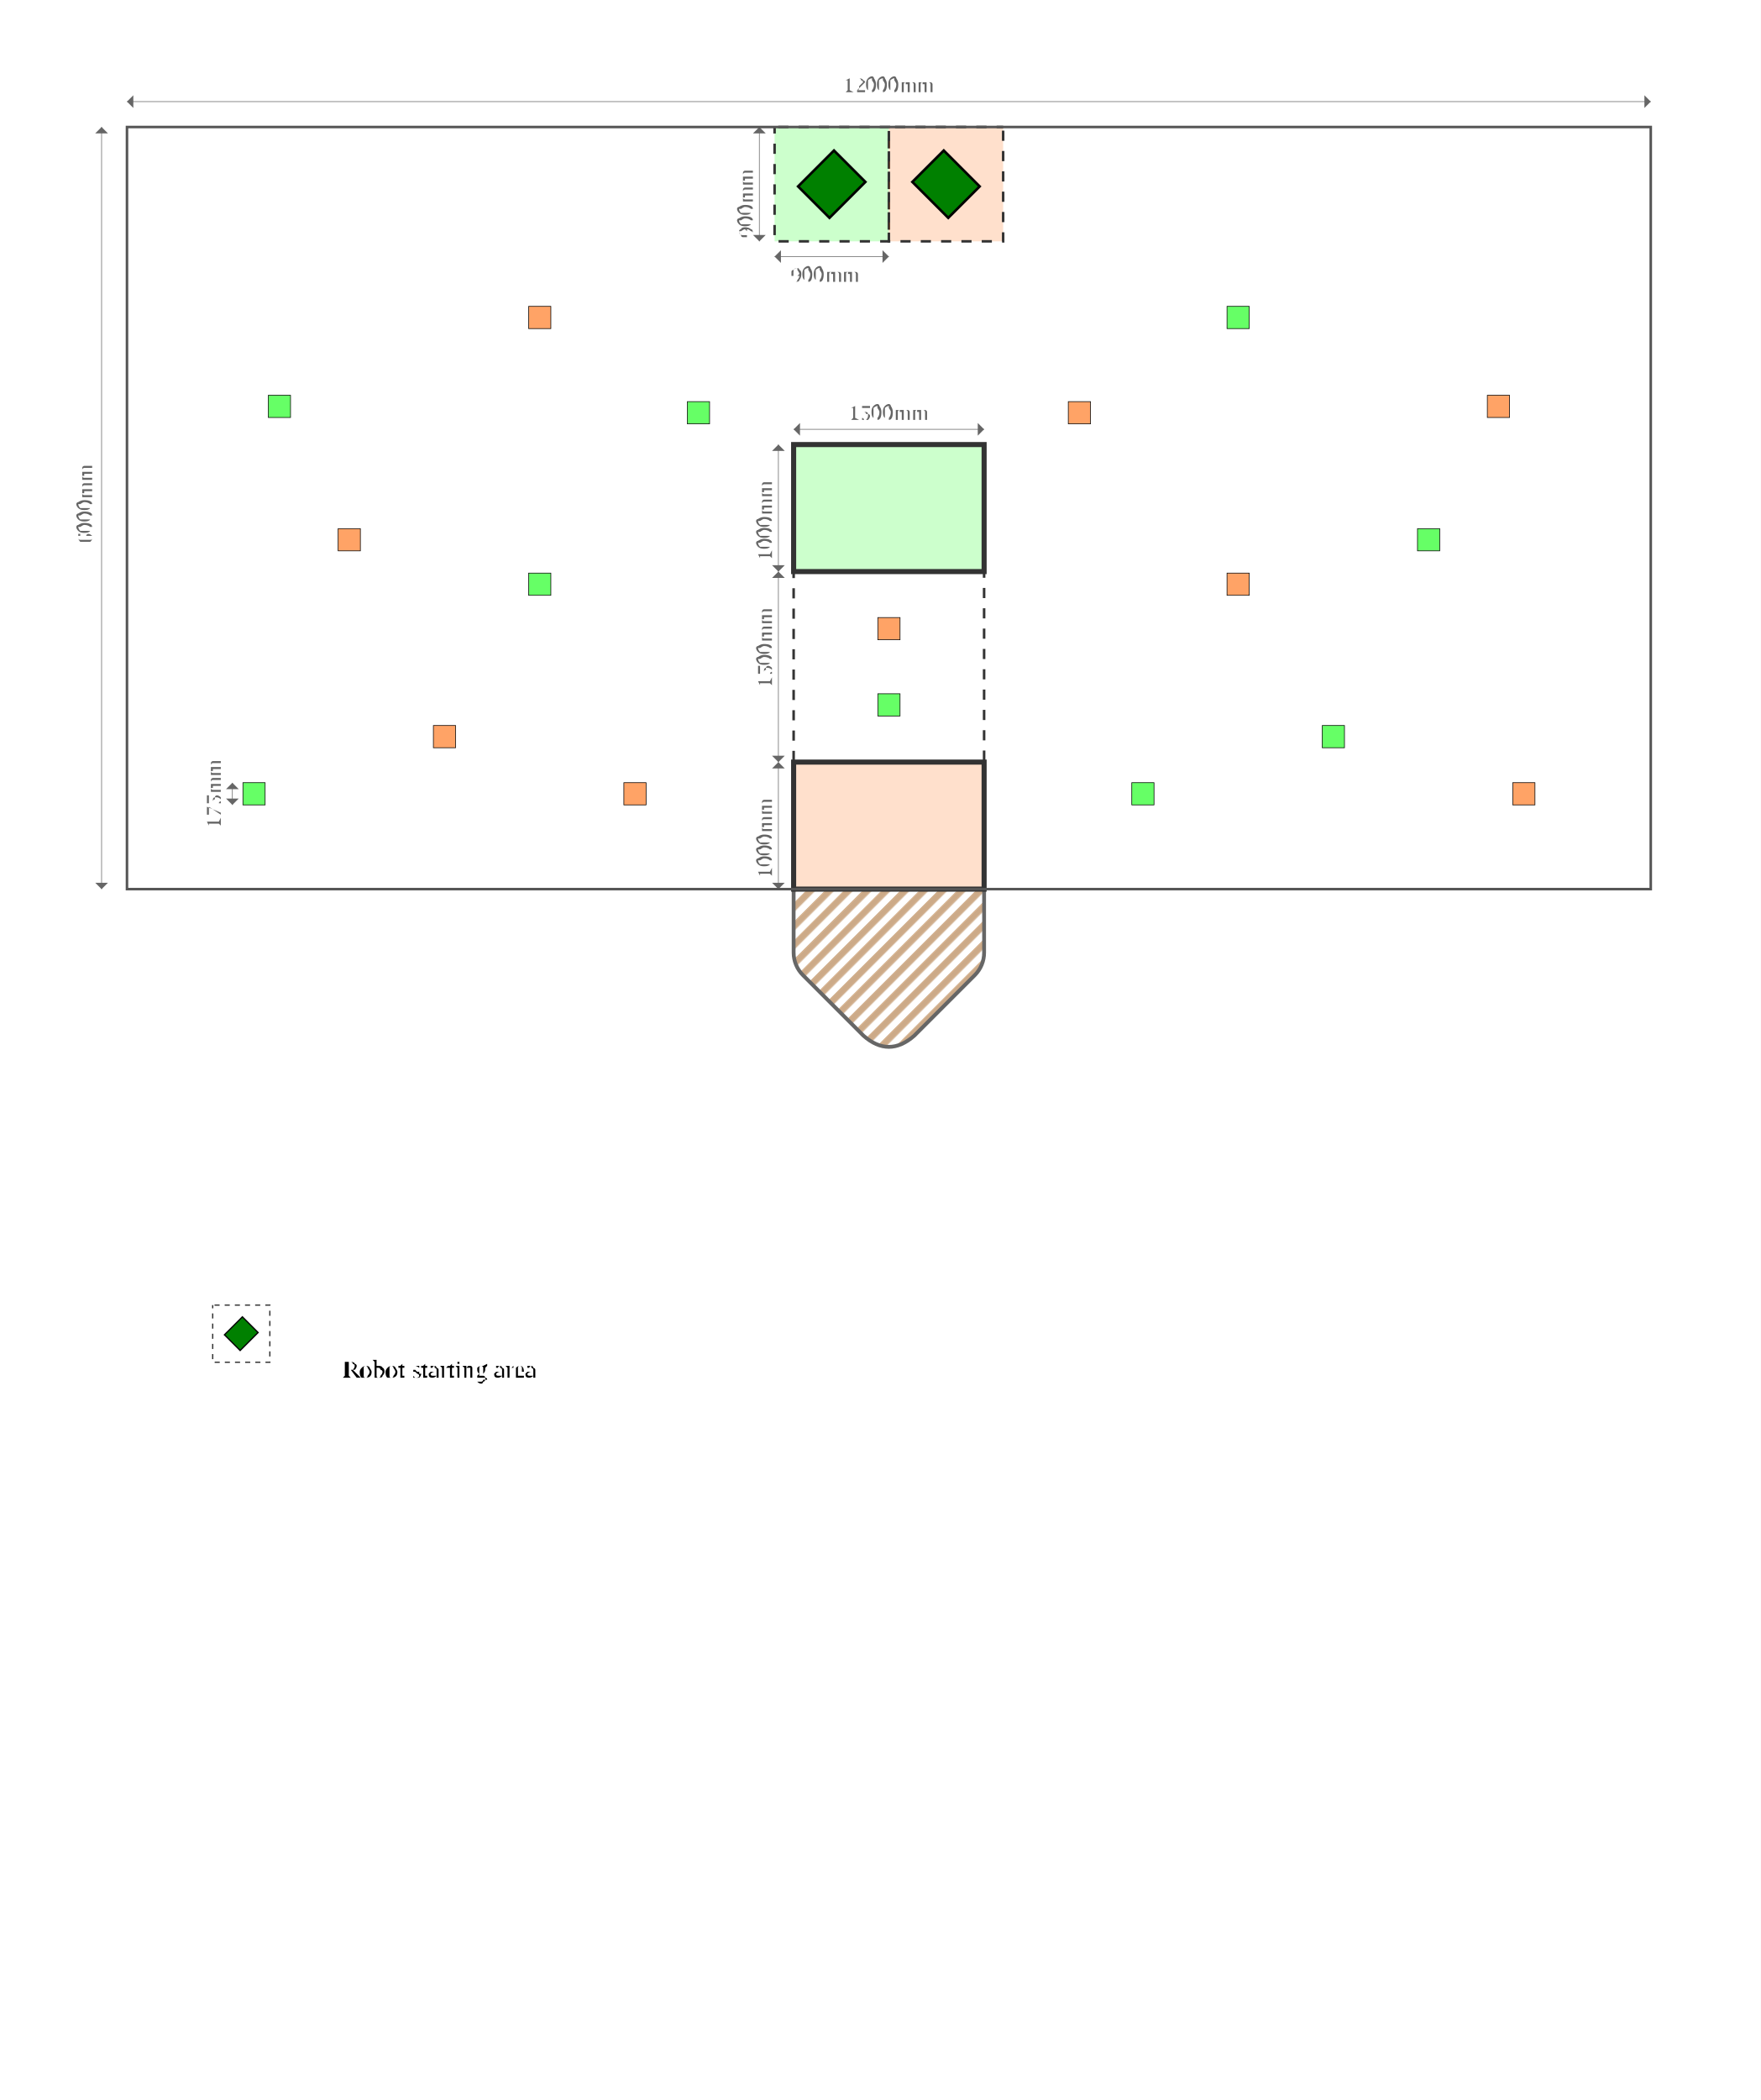
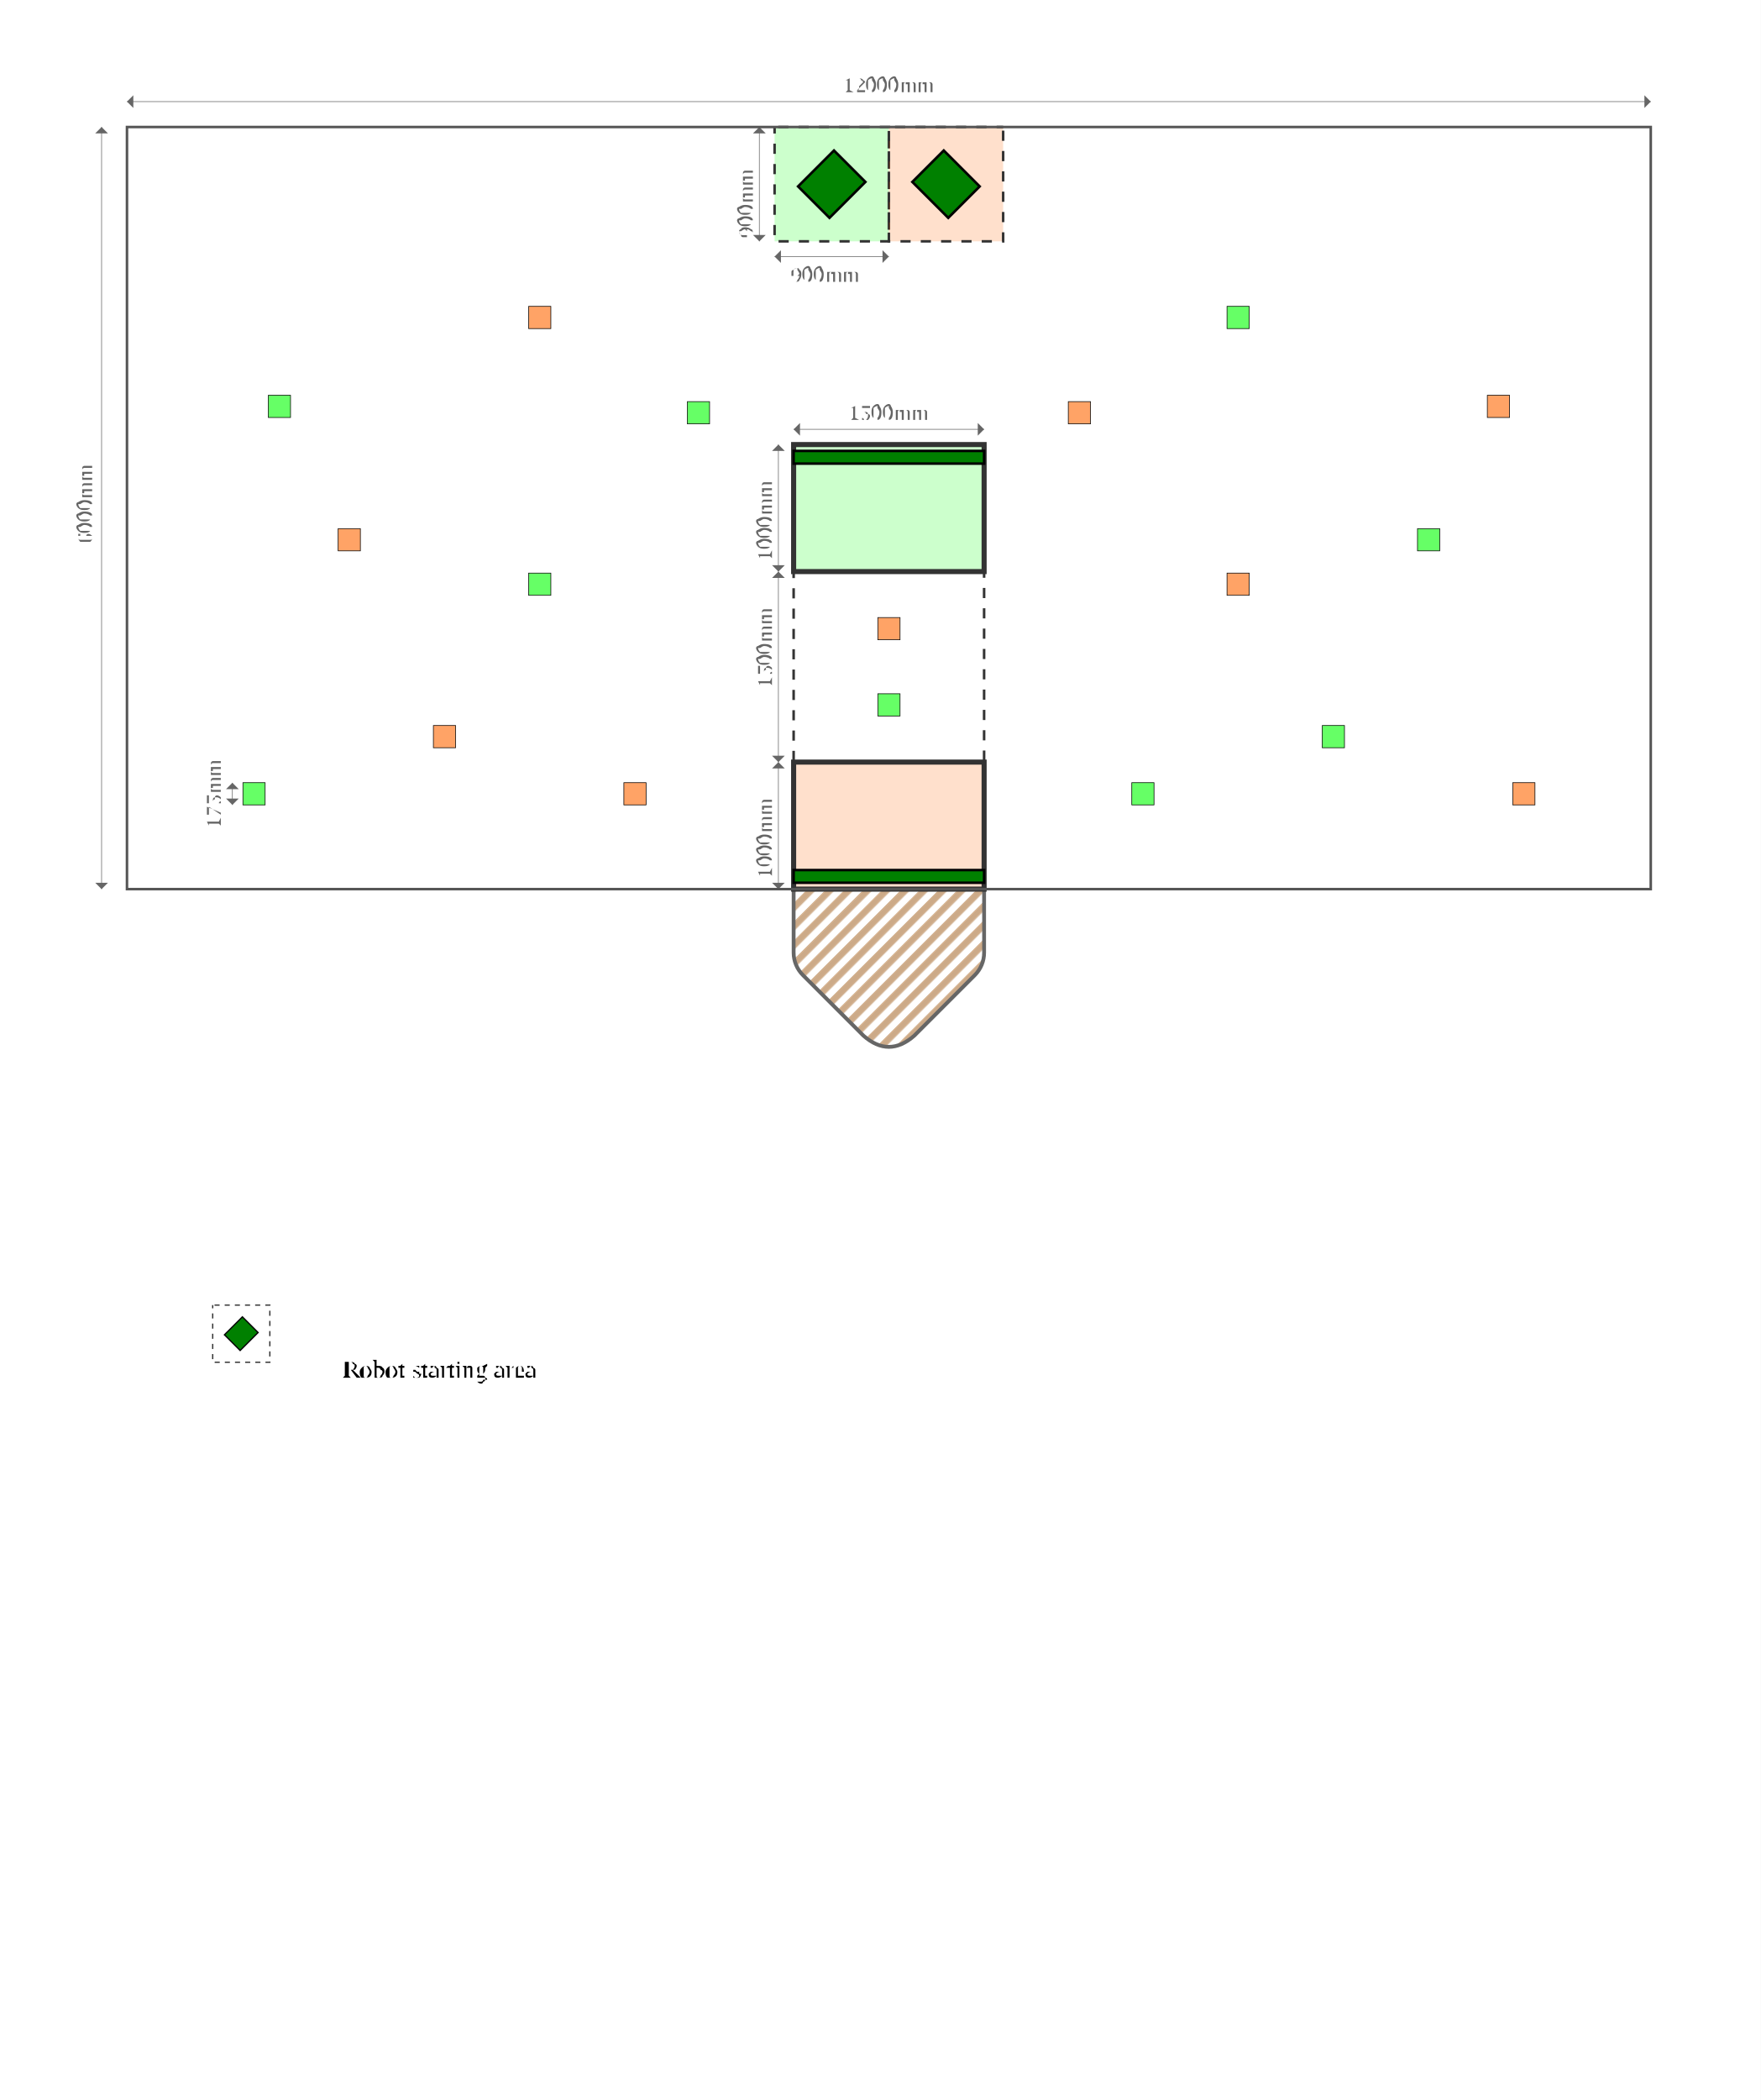
<svg xmlns="http://www.w3.org/2000/svg" xmlns:xlink="http://www.w3.org/1999/xlink" version="1.1" baseProfile="full" width="1040" height="1240">
  <style type="text/css">
    
      .arena-wall {
          fill: none;
          stroke: #555;
          stroke-width: .02;
      }

      .platform {
          fill: #eee;
          stroke: #777;
          stroke-width: .02;
      }

-       #robot {
+       .robot {
          fill: green;
          fill-opacity: 1;
          stroke: black;
          stroke-width: 0.02;
      }

      .corner {
          fill-opacity: 0.2;
      }
      .corner-0 {
          fill: #00ff00;
      }
      .corner-1 {
          fill: #ff6600;
      }

      .container {
          fill-opacity: 0.6;
          stroke: black;
          stroke-width: 0.005;
      }

      .starting-area {
          stroke: #333;
          stroke-width: 0.02;
          /*stroke-dasharray: 0.141, 0.141;*/
          stroke-dasharray: 0.08 0.08;
          stroke-dashoffset: -50%;
      }

      .docking-area {
          fill: none;
          stroke: #333;
          stroke-width: 0.02;
          stroke-dasharray: 0.08 0.08;
          stroke-dashoffset: -50%;
      }

      .raised-area {
          fill-opacity: 0.2;
          stroke: #333;
          stroke-width: 0.04;
      }

      .prow {
          fill: url(#diagonal-hatch);
          stroke: #666;
          stroke-width: 0.03;
          stroke-linejoin: round;
      }

      .dimension line {
        stroke: #666;
        stroke-width: 0.005;
        marker-start: url(#dimension-arrow-head-start);
        marker-end: url(#dimension-arrow-head-end);
      }

      .dimension text {
        fill: #666;
        font-size: 0.175px;
      }
      .dimension text.above {
        text-anchor: middle;
      }
      .dimension text.left-rotated {
        text-anchor: middle;
        transform: rotate(-90deg);
      }
      .dimension text.left {
        text-anchor: end;
        dominant-baseline: middle;
      }
      .dimension text.right {
        text-anchor: start;
        dominant-baseline: middle;
      }

      .dimension-arrow-head {
        fill: #666;
      }

      .dimension-guide {
        stroke: #666;
        stroke-width: 0.01;
        stroke-dasharray: 0.003 0.04;
        stroke-linecap: round;
        fill: none;
      }

      .legend-label {
        font-size: 0.2px;
        text-anchor: start;
        dominant-baseline: middle;
      }

    
  </style>
  <defs>
    <pattern id="diagonal-hatch" patternUnits="objectBoundingBox" width="1" height="1" patternTransform="scale(0.07) rotate(45)">
      <rect width="0.75" height="2" x="0" y="0" style="fill:#ca8; stroke:none" />
    </pattern>
-     <rect width="0.35" height="0.4" x="-0.175" y="-0.2" id="robot" />
+     <rect width="0.35" height="0.4" x="-0.175" y="-0.2" class="robot" id="robot" />
    <g id="starting-area">
      <rect width="0.9" height="0.9" x="-0.45" y="-0.45" class="starting-area" />
      <g transform="rotate(45)">
        <use xlink:href="#robot" />
      </g>
    </g>
    <rect id="container" width="0.175" height="0.175" x="-0.087" y="-0.087" class="container" />
    <use id="container-0" xlink:href="#container" class="corner-0" />
    <use id="container-1" xlink:href="#container" class="corner-1" />
    <g id="dimension-arrow-head" transform="scale(0.05)">
      <path d="M0,0 L1,1 L1,-1 L0,0" class="dimension-arrow-head" />
    </g>
    <marker id="dimension-arrow-head-start" orient="auto" markerWidth="1" markerHeight="2" refX="0" refY="1" markerUnits="userSpaceOnUse">
      <use xlink:href="#dimension-arrow-head" transform="translate(0 1)" />
    </marker>
    <marker id="dimension-arrow-head-end" orient="auto" markerWidth="1" markerHeight="2" refX="1" refY="1" markerUnits="userSpaceOnUse">
      <use xlink:href="#dimension-arrow-head" transform="translate(1 1) scale(-1 1)" />
    </marker>
  </defs>
  <rect width="100%" height="100%" fill="white" />
  <g id="arena-space" transform="scale(75)">
    <g id="arena" transform="translate(1 1)">
      <use class="corner corner-0" xlink:href="#starting-area" transform="translate(5.55 0.45)" />
      <use class="corner corner-1" xlink:href="#starting-area" transform="translate(6.45 0.45) rotate(90)" />
      <g class="dimension" transform="translate(6 0) translate(-0.9 1.02)">
        <line x1="0" y1="0" x2="0.9" y2="0" />
        <text x="0.4" y="0.2" class="above">900mm</text>
      </g>
      <g class="dimension" transform="translate(6 0) translate(-1.02 0)">
        <line x1="0" y1="0.9" x2="0" y2="0" />
        <text x="-0.6" y="-0.05" class="left-rotated">900mm</text>
      </g>
      <path d="M5.25,6 V6.5 A0.25 0.25 45 0 0 5.323 6.677 L5.8 7.154 Q6 7.33 6.2 7.154 L6.677 6.677 A0.25 0.25 45 0 0 6.75,6.5 V6" class="prow" />
      <rect width="1.5" height="1" x="5.25" y="5" class="raised-area corner-1" />
      <rect width="1.5" height="1.5" x="5.25" y="3.5" class="docking-area" />
      <rect width="1.5" height="1" x="5.25" y="2.5" class="raised-area corner-0" />
      <g class="dimension" transform="translate(6 5) translate(-0.87 0)">
        <line x1="0" y1="1" x2="0" y2="0" />
        <text x="-0.6" y="-0.05" class="left-rotated">1000mm</text>
      </g>
      <g class="dimension" transform="translate(6 3.5) translate(-0.87 0)">
        <line x1="0" y1="1.5" x2="0" y2="0" />
        <text x="-0.6" y="-0.05" class="left-rotated">1500mm</text>
      </g>
      <g class="dimension" transform="translate(6 2.5) translate(-0.87 0)">
        <line x1="0" y1="1" x2="0" y2="0" />
        <text x="-0.6" y="-0.05" class="left-rotated">1000mm</text>
      </g>
      <g class="dimension" transform="translate(6 2.38)">
        <line x1="-0.75" y1="0" x2="0.75" y2="0" />
        <text x="0" y="-0.075" class="above">1500mm</text>
      </g>
      <g transform="translate(6, 3) scale(1 -1)">
        <use xlink:href="#container-0" transform="translate(-5 -2.25)" />
        <use xlink:href="#container-1" transform="translate(-3.5 -1.8)" />
        <use xlink:href="#container-1" transform="translate(-2 -2.25)" />
        <use xlink:href="#container-1" transform="translate(-4.25 -0.25)" />
        <use xlink:href="#container-0" transform="translate(-2.75 -0.6)" />
        <use xlink:href="#container-0" transform="translate(-4.8 0.8)" />
        <use xlink:href="#container-1" transform="translate(-2.75 1.5)" />
        <use xlink:href="#container-0" transform="translate(-1.5 0.75)" />
        <use xlink:href="#container-1" transform="translate(5 -2.25)" />
        <use xlink:href="#container-0" transform="translate(3.5 -1.8)" />
        <use xlink:href="#container-0" transform="translate(2 -2.25)" />
        <use xlink:href="#container-0" transform="translate(4.25 -0.25)" />
        <use xlink:href="#container-1" transform="translate(2.75 -0.6)" />
        <use xlink:href="#container-1" transform="translate(4.8 0.8)" />
        <use xlink:href="#container-0" transform="translate(2.75 1.5)" />
        <use xlink:href="#container-1" transform="translate(1.5 0.75)" />
        <use xlink:href="#container-0" transform="translate(0 -1.55)" />
        <use xlink:href="#container-1" transform="translate(0 -0.95)" />
      </g>
      <g class="dimension" transform="translate(6, 3)">
        <line x1="-5.17" y1="2.337" x2="-5.17" y2="2.163" />
        <g transform="translate(-5.14 2.25)">
          <text class="left-rotated" x="0.0" y="-0.12">175mm</text>
        </g>
      </g>
+       <rect width="1.5" height="0.1" x="5.25" y="2.55" class="robot" />
+       <rect width="1.5" height="0.1" x="5.25" y="5.85" class="robot" />
      <rect width="12" height="6" x="0" y="0" class="arena-wall" />
      <g class="dimension" transform="translate(6 -0.2)">
        <line x1="-6" y1="0" x2="6" y2="0" />
        <text x="0" y="-0.075" class="above">12000mm</text>
      </g>
      <g class="dimension" transform="translate(-0.2 3)">
        <line x1="0" y1="-3" x2="0" y2="3" />
        <text x="0.03" y="-0.075" class="left-rotated">6000mm</text>
      </g>
    </g>
    <g id="legend" transform="translate(2.2 10.8)">
      <g transform="translate(0 0)">
        <use fill="none" xlink:href="#starting-area" transform="scale(0.5) translate(-0.6 -0.6)" />
        <text x="0.5" y="0" class="legend-label">Robot starting area</text>
      </g>
    </g>
  </g>
</svg>
